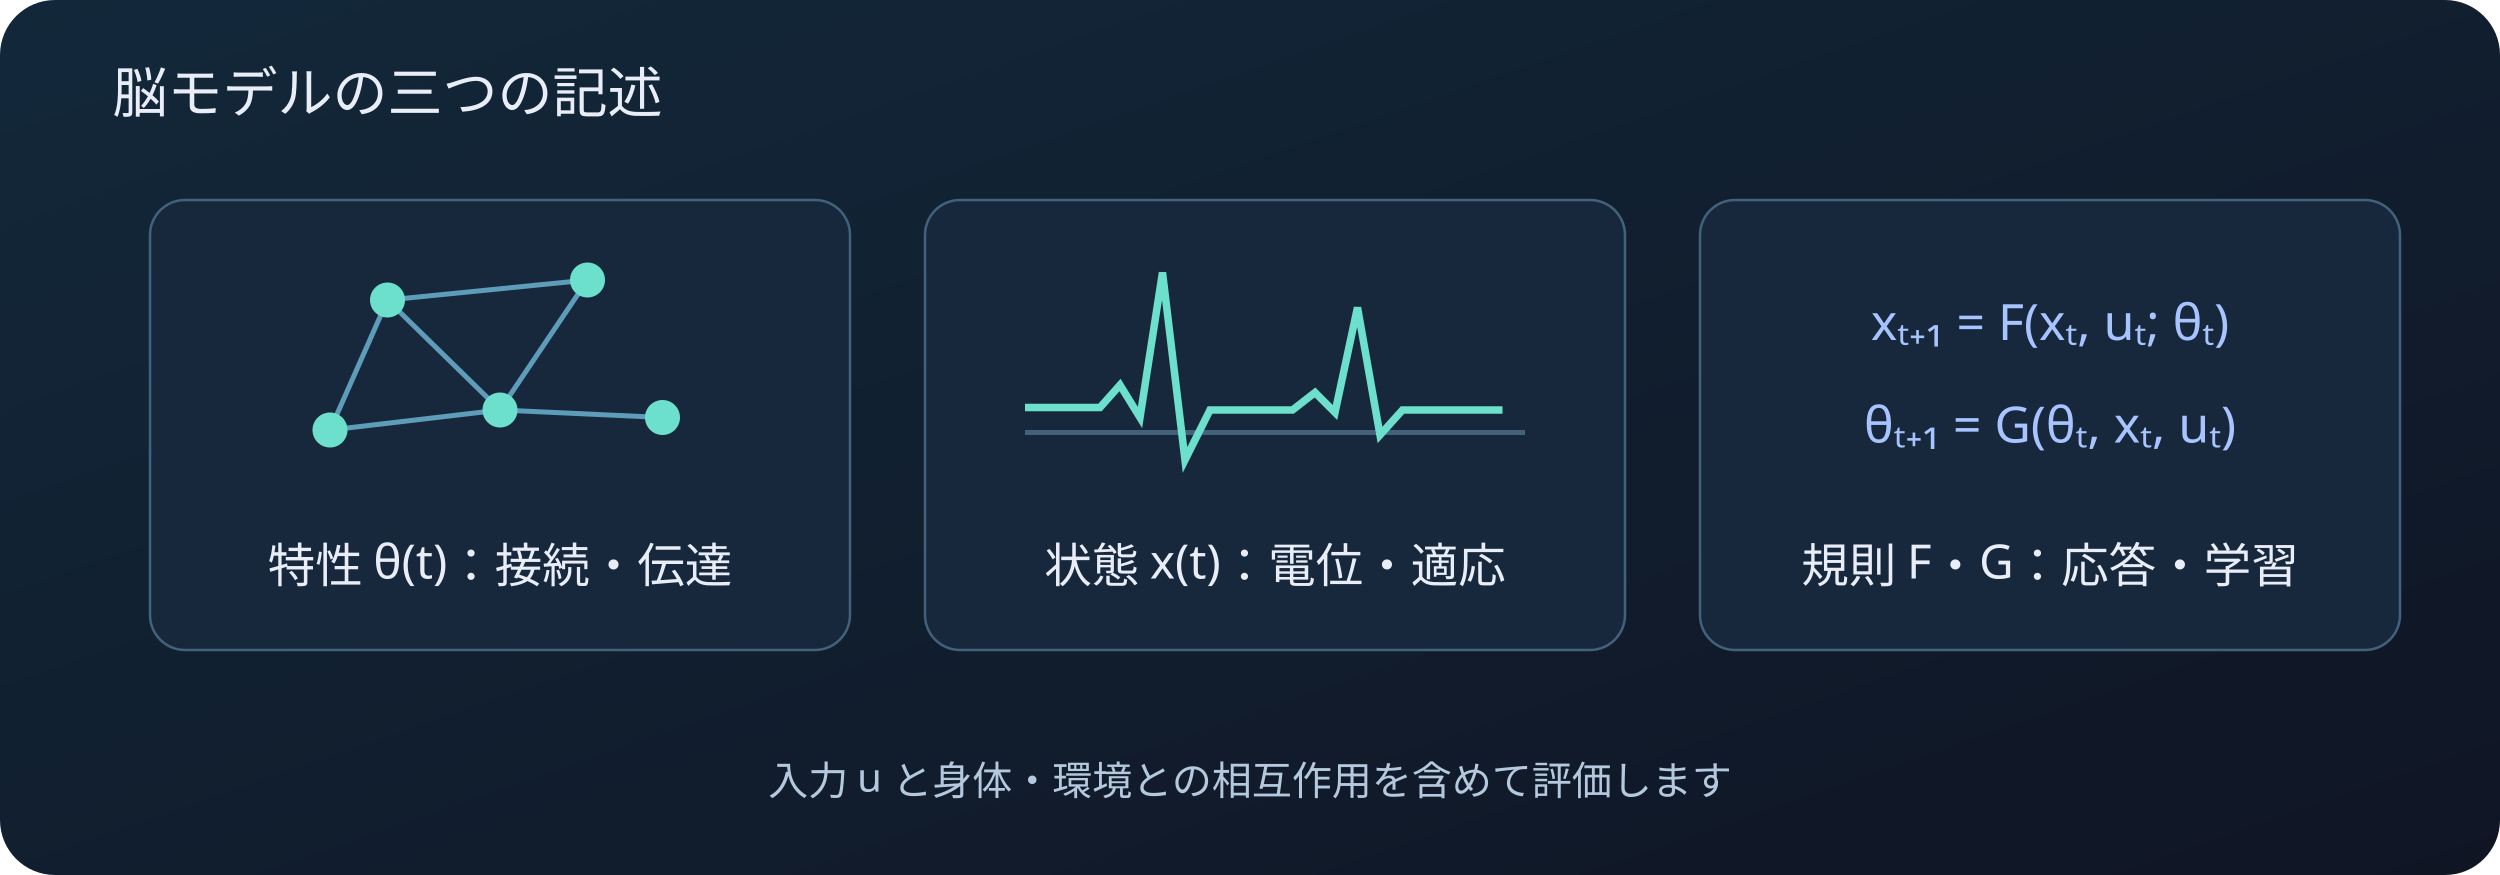
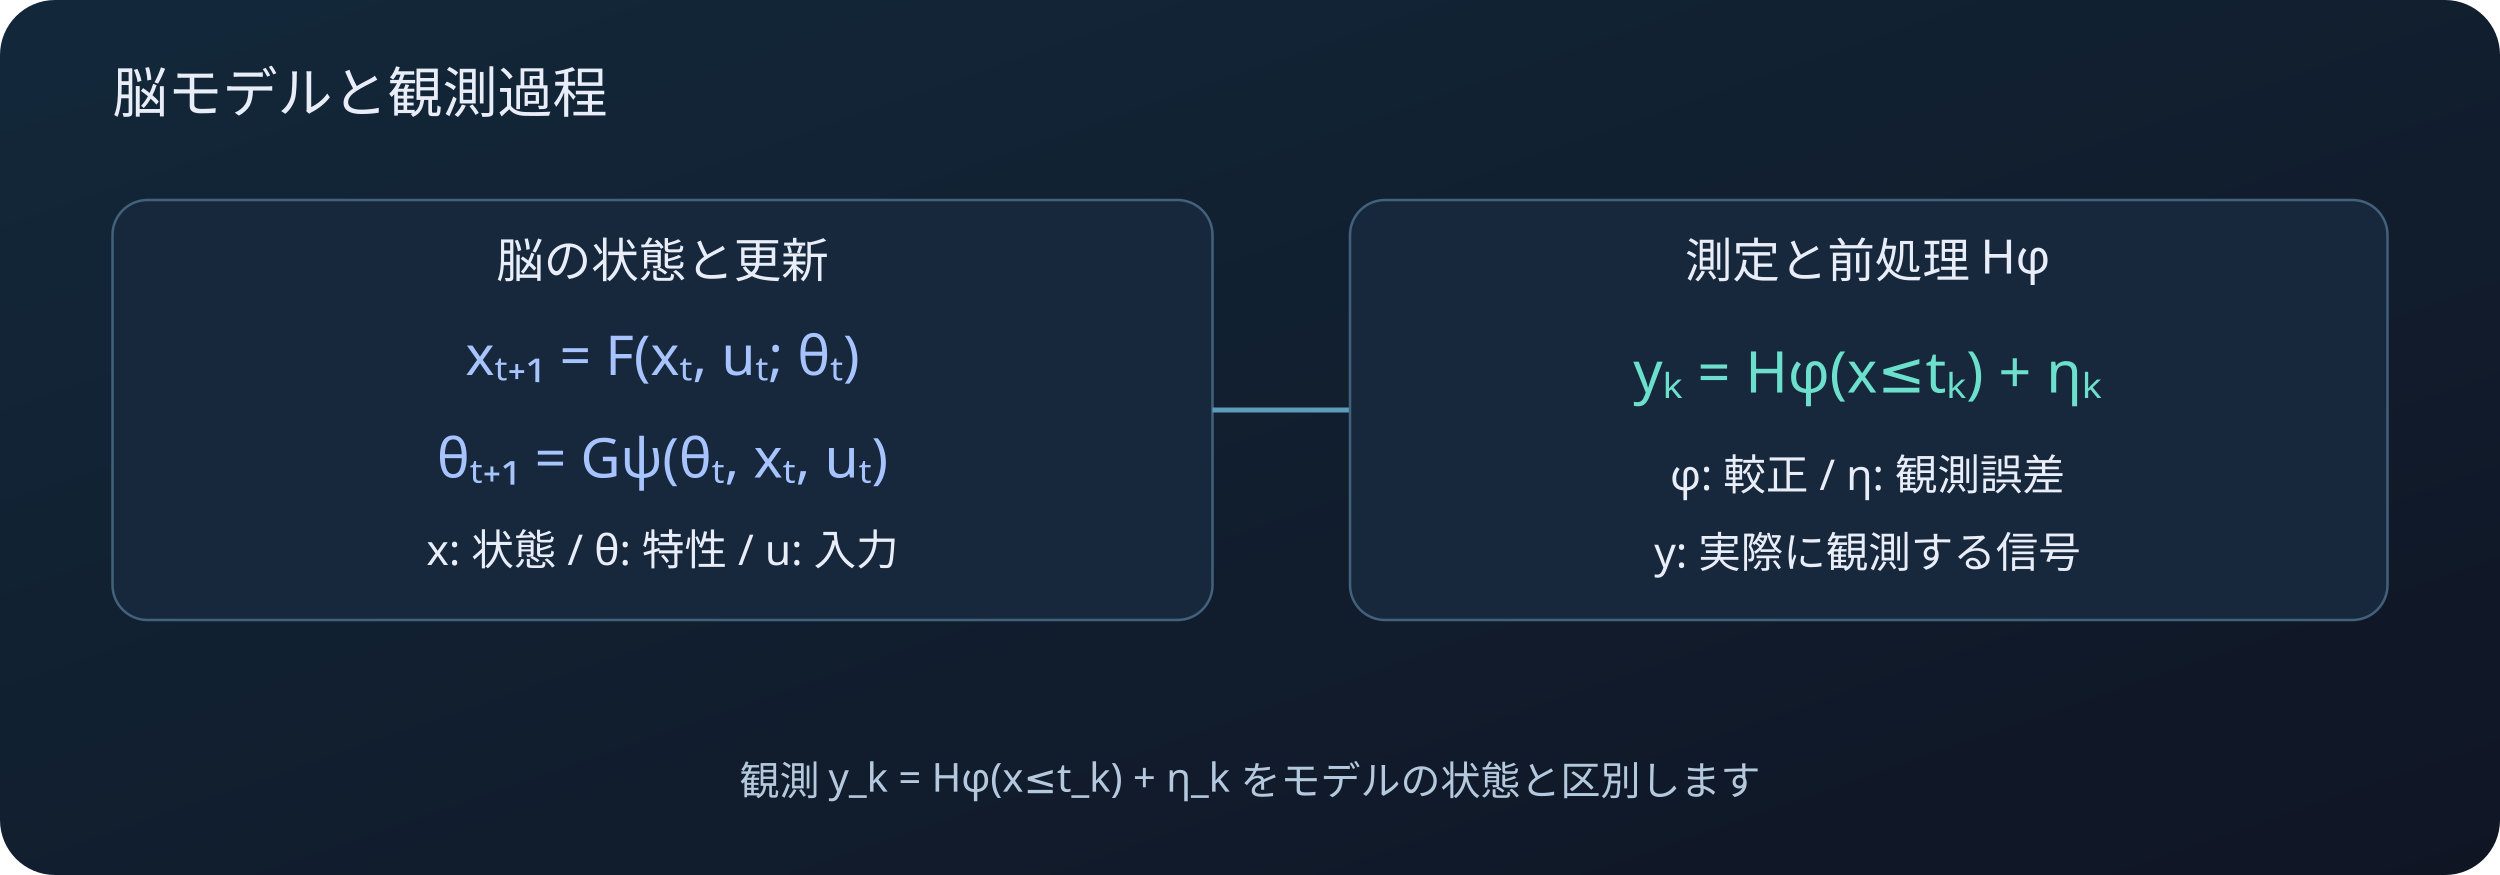
<svg xmlns="http://www.w3.org/2000/svg" viewBox="0 0 1000 350" role="img" aria-labelledby="t d">
  <defs>
    <linearGradient id="bg" x2="1" y2="1">
      <stop stop-color="#12283a" />
      <stop offset="1" stop-color="#101524" />
    </linearGradient>
  </defs>
  <rect width="1000" height="350" rx="22" fill="url(#bg)" />
-   <text x="45" y="45" fill="#e9edf7" text-anchor="start" font-size="22" font-family="system-ui,sans-serif">脳モデルの三つの記述</text>
-   <rect x="60" y="80" width="280" height="180" rx="14" stroke="#42617a" fill="#17283d" />
-   <path d="M155 120L235 112" stroke="#5e9dba" stroke-width="2" fill="none" stroke-dasharray="" />
-   <path d="M155 120L200 164" stroke="#5e9dba" stroke-width="2" fill="none" stroke-dasharray="" />
-   <path d="M235 112L200 164" stroke="#5e9dba" stroke-width="2" fill="none" stroke-dasharray="" />
-   <path d="M200 164L265 167" stroke="#5e9dba" stroke-width="2" fill="none" stroke-dasharray="" />
-   <path d="M155 120L132 172" stroke="#5e9dba" stroke-width="2" fill="none" stroke-dasharray="" />
-   <path d="M132 172L200 164" stroke="#5e9dba" stroke-width="2" fill="none" stroke-dasharray="" />
-   <circle cx="155" cy="120" r="7" fill="#6ce0cc" />
-   <circle cx="235" cy="112" r="7" fill="#6ce0cc" />
-   <circle cx="200" cy="164" r="7" fill="#6ce0cc" />
-   <circle cx="265" cy="167" r="7" fill="#6ce0cc" />
-   <circle cx="132" cy="172" r="7" fill="#6ce0cc" />
-   <text x="200" y="233" fill="#e9edf7" text-anchor="middle" font-size="19" font-family="system-ui,sans-serif">特性 θ(t)：接続・伝達</text>
-   <rect x="370" y="80" width="280" height="180" rx="14" stroke="#42617a" fill="#17283d" />
-   <path d="M410 173L610 173" stroke="#42617a" stroke-width="2" fill="none" stroke-dasharray="" />
-   <path d="M410 163h30l8 -9 8 13 9 -58 9 75 10 -20h33l9 -7 8 8 9 -42 9 51 9 -10h40" stroke="#6ce0cc" stroke-width="3" fill="none" />
-   <text x="510" y="233" fill="#e9edf7" text-anchor="middle" font-size="19" font-family="system-ui,sans-serif">状態 x(t)：電位・適応</text>
-   <rect x="680" y="80" width="280" height="180" rx="14" stroke="#42617a" fill="#17283d" />
-   <text x="820" y="136" fill="#a7c4ff" text-anchor="middle" font-size="20" font-family="system-ui,sans-serif">xₜ₊₁ = F(xₜ, uₜ; θₜ)</text>
-   <text x="820" y="177" fill="#a7c4ff" text-anchor="middle" font-size="20" font-family="system-ui,sans-serif">θₜ₊₁ = G(θₜ, xₜ, uₜ)</text>
-   <text x="820" y="233" fill="#e9edf7" text-anchor="middle" font-size="19" font-family="system-ui,sans-serif">規則 F・G：応答・学習</text>
-   <text x="500" y="318" fill="#b5c9de" text-anchor="middle" font-size="16" font-family="system-ui,sans-serif">入力 u と身体・環境との相互作用を含めて評価します</text>
+   <text x="45" y="45" fill="#e9edf7" text-anchor="start" font-size="22" font-family="system-ui,sans-serif">脳モデルと観測過程</text>
+   <rect x="45" y="80" width="440" height="168" rx="14" stroke="#42617a" fill="#17283d" />
+   <text x="265" y="111" fill="#e9edf7" text-anchor="middle" font-size="19" font-family="system-ui,sans-serif">脳の状態と更新</text>
+   <text x="265" y="150" fill="#a7c4ff" text-anchor="middle" font-size="22" font-family="system-ui,sans-serif">xₜ₊₁ = F(xₜ, uₜ; θₜ)</text>
+   <text x="265" y="191" fill="#a7c4ff" text-anchor="middle" font-size="22" font-family="system-ui,sans-serif">θₜ₊₁ = Gψ(θₜ, xₜ, uₜ)</text>
+   <text x="265" y="226" fill="#e9edf7" text-anchor="middle" font-size="17" font-family="system-ui,sans-serif">x: 状態 / θ: 特性 / u: 入力</text>
+   <path d="M485 164L540 164" stroke="#5e9dba" stroke-width="2" fill="none" stroke-dasharray="" />
+   <rect x="540" y="80" width="415" height="168" rx="14" stroke="#42617a" fill="#17283d" />
+   <text x="747" y="111" fill="#e9edf7" text-anchor="middle" font-size="19" font-family="system-ui,sans-serif">測定と前処理 Hφ</text>
+   <text x="747" y="157" fill="#6ce0cc" text-anchor="middle" font-size="23" font-family="system-ui,sans-serif">yₖ = Hφ(x≤tₖ) + ηₖ</text>
+   <text x="747" y="196" fill="#e9edf7" text-anchor="middle" font-size="17" font-family="system-ui,sans-serif">φ: 較正 / η: 観測誤差</text>
+   <text x="747" y="227" fill="#e9edf7" text-anchor="middle" font-size="17" font-family="system-ui,sans-serif">y: 実際に観測する信号</text>
+   <text x="500" y="318" fill="#b5c9de" text-anchor="middle" font-size="16" font-family="system-ui,sans-serif">観測 y_k = Hφ(x≤t_k) + η_k をモデルの状態と区別します</text>
</svg>
